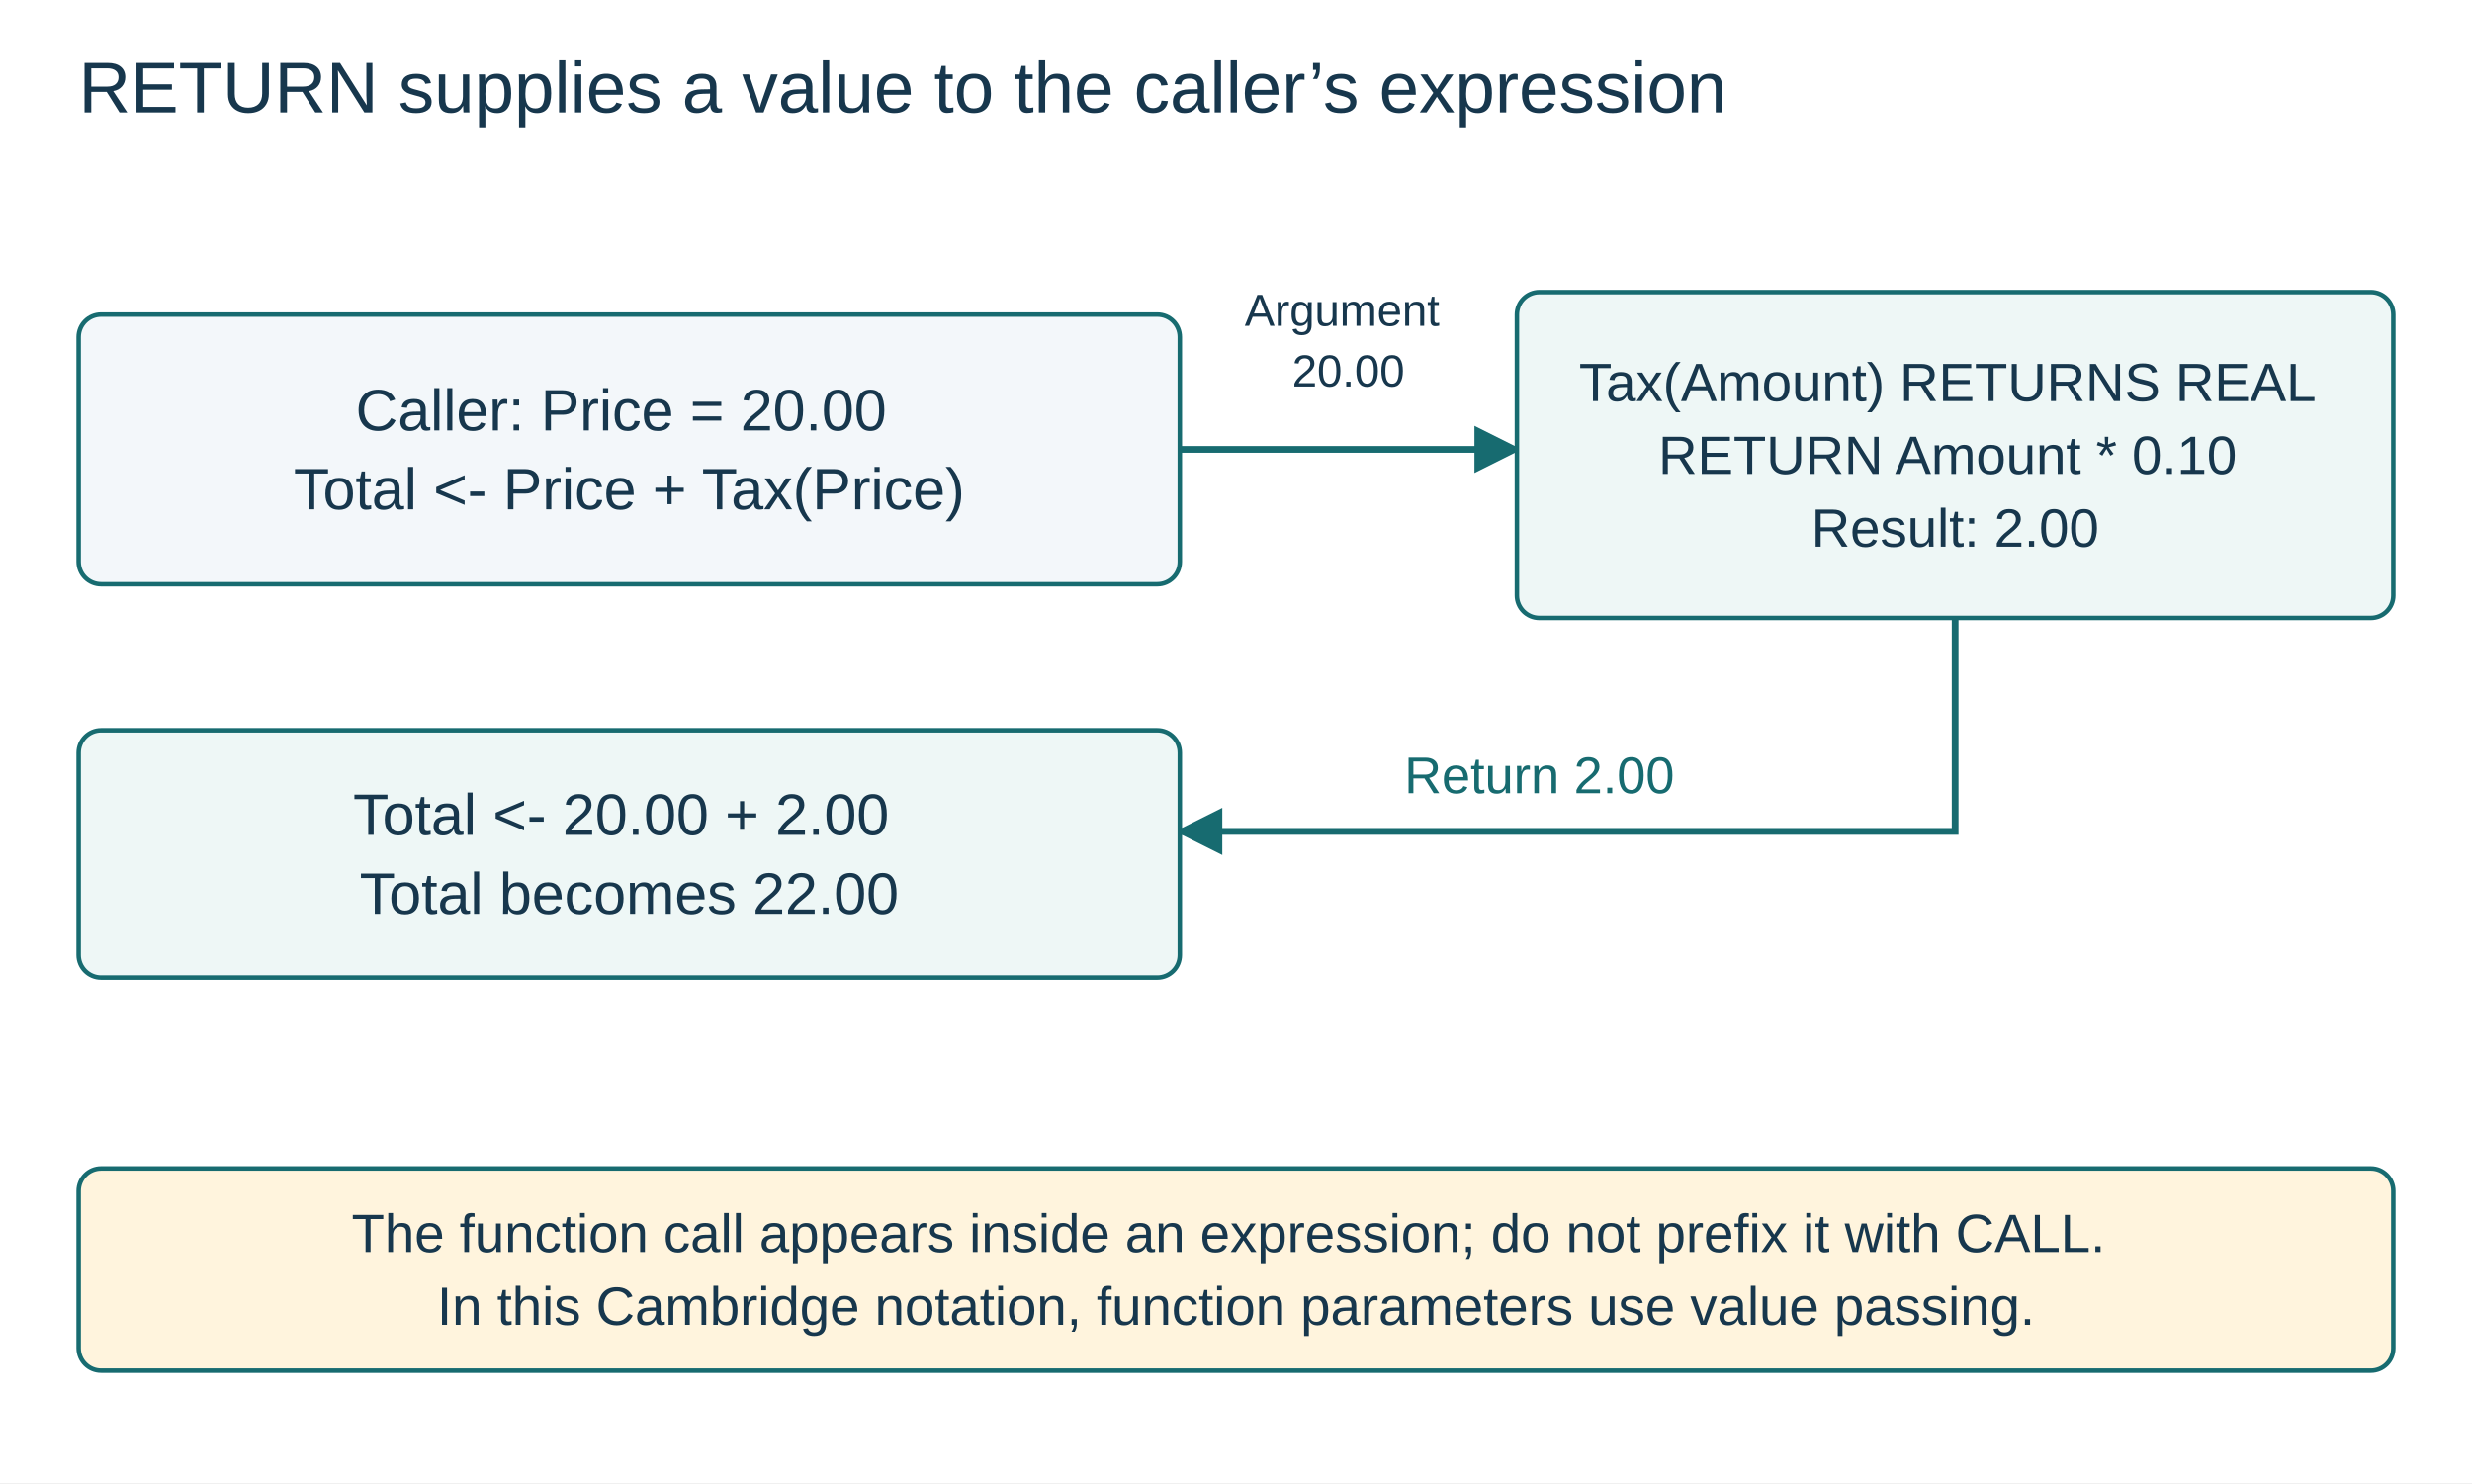
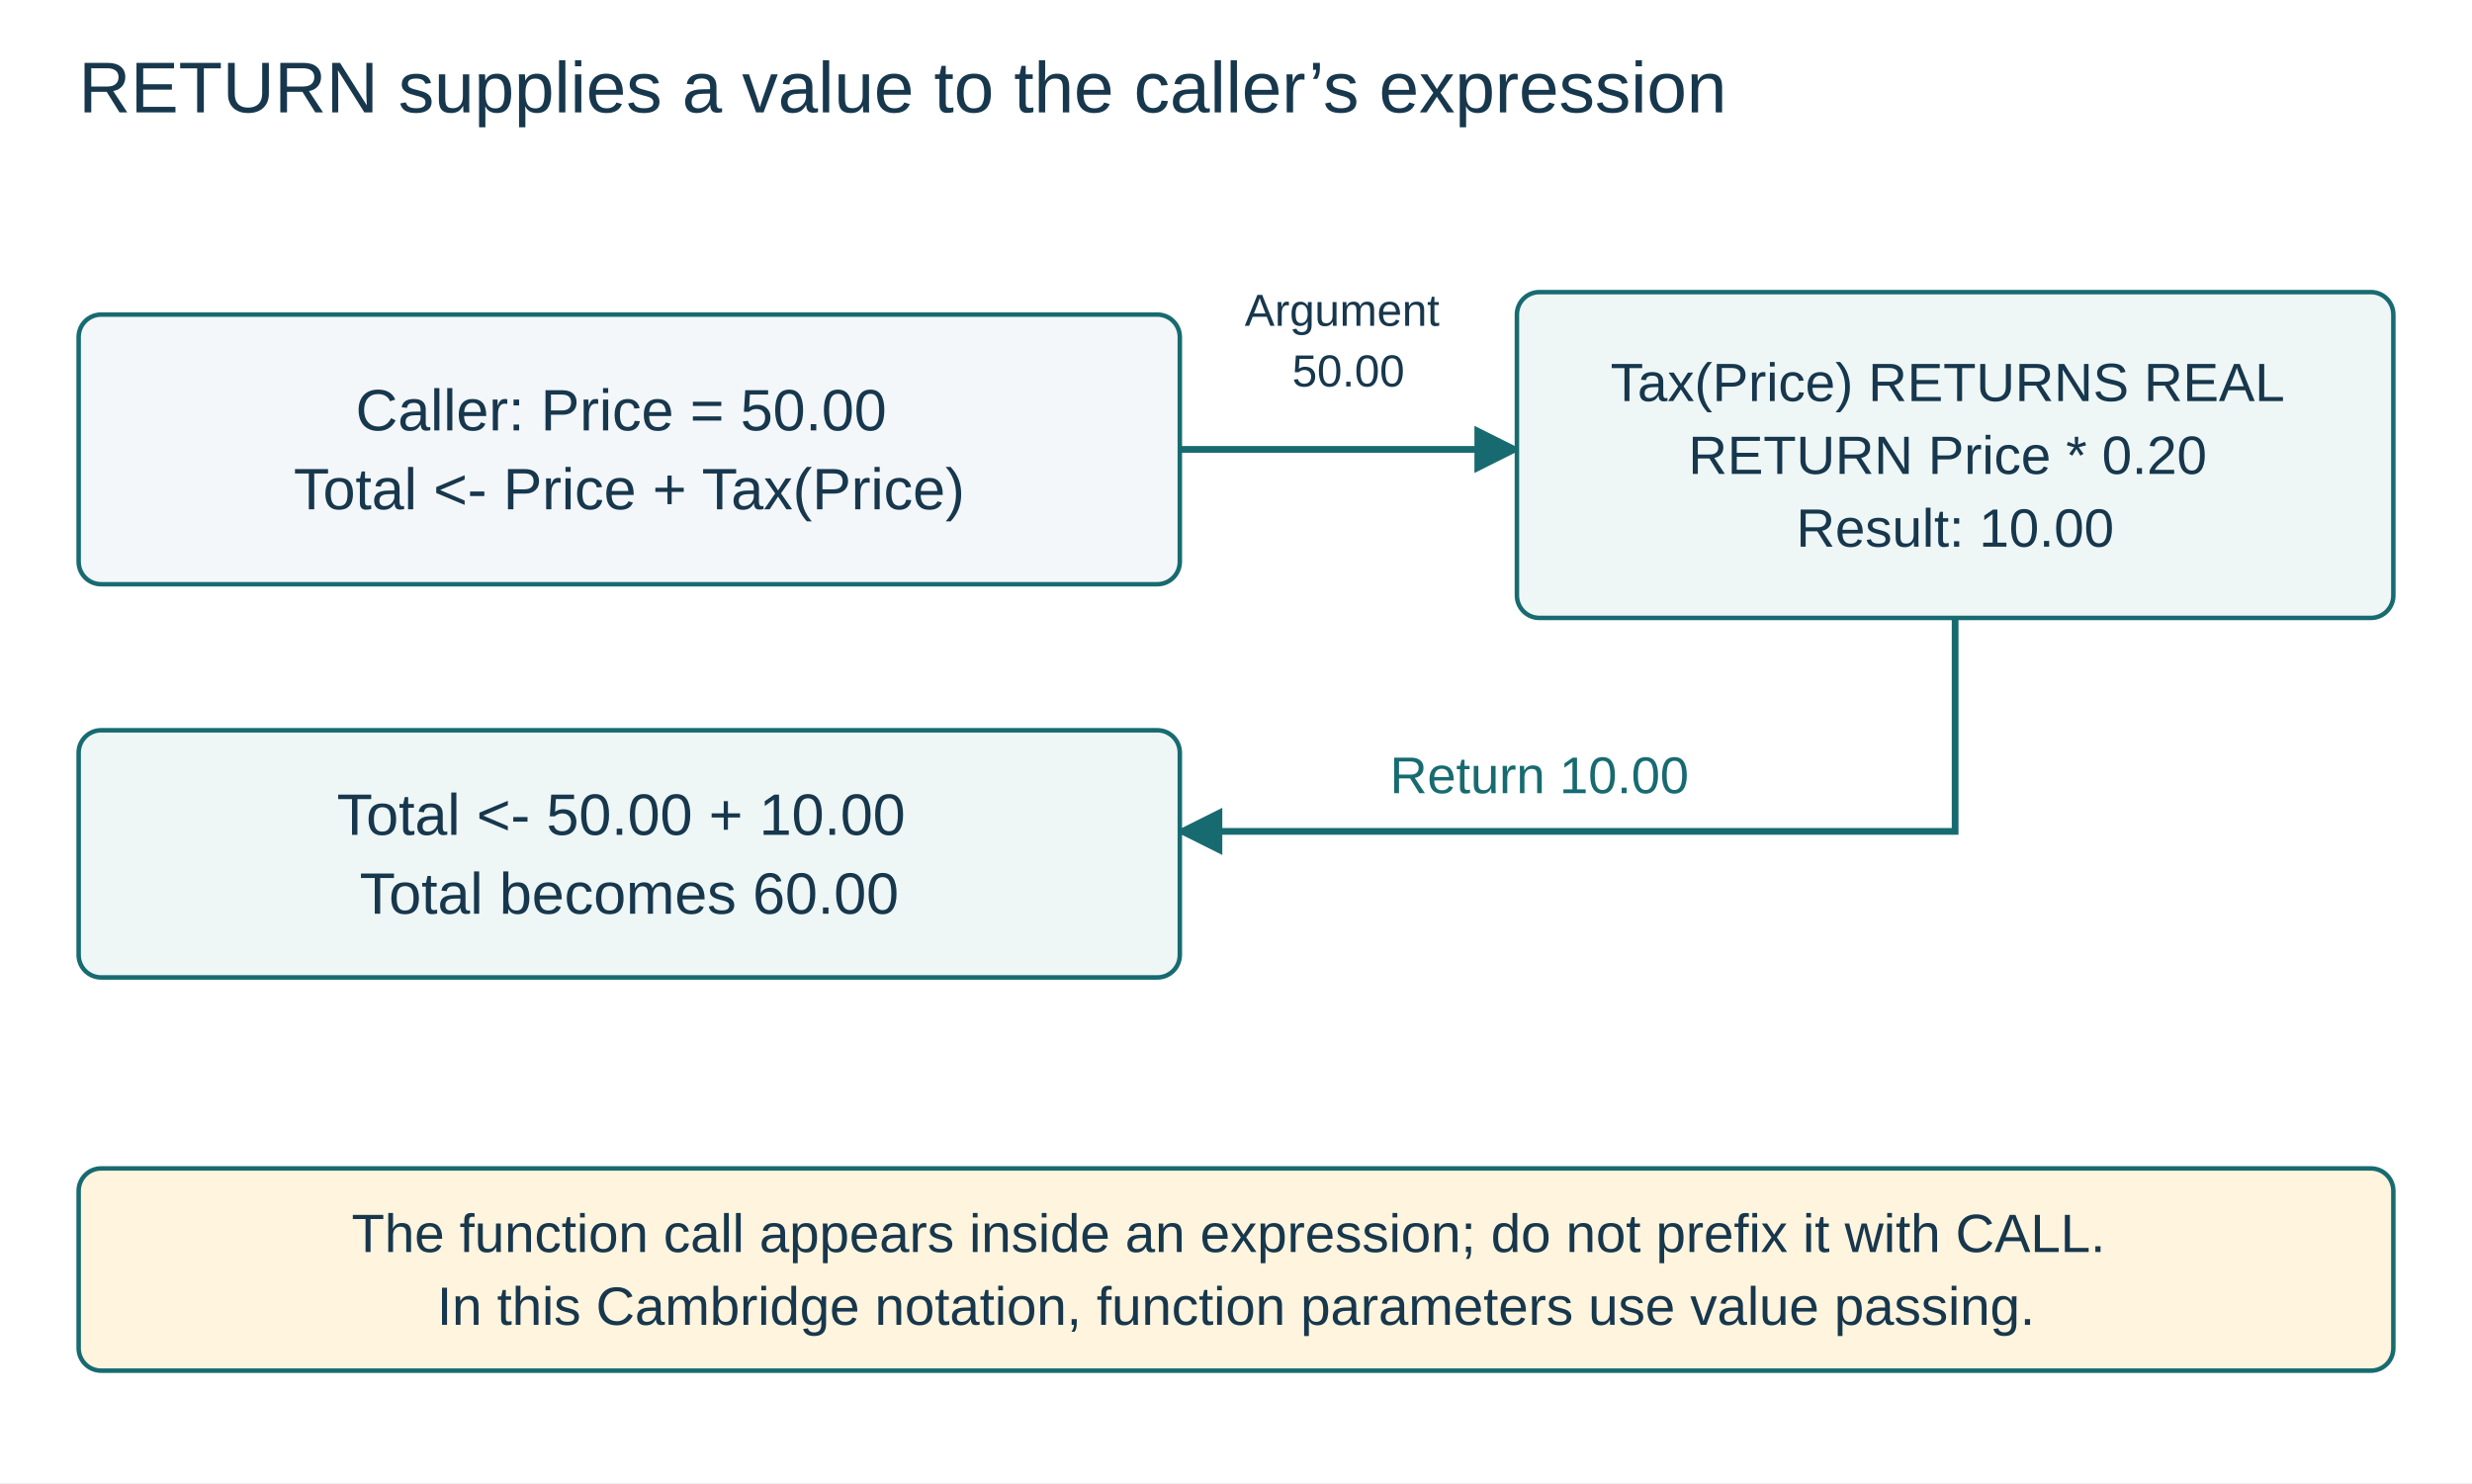
<svg xmlns="http://www.w3.org/2000/svg" width="1100" height="660" viewBox="0 0 1100 660" role="img" aria-labelledby="title desc">
  <defs>
    <marker id="arrow" viewBox="0 0 10 10" refX="9" refY="5" markerWidth="7" markerHeight="7" orient="auto">
      <path d="M0 0L10 5L0 10Z" fill="#176b70" />
    </marker>
    <marker id="red-arrow" viewBox="0 0 10 10" refX="9" refY="5" markerWidth="7" markerHeight="7" orient="auto">
      <path d="M0 0L10 5L0 10Z" fill="#a43c35" />
    </marker>
  </defs>
  <rect width="1100" height="660" fill="white" />
  <g font-family="Arial, Helvetica, sans-serif">
    <text x="35" y="50" text-anchor="start" fill="#17374d" font-size="32">
      <tspan x="35" dy="0">RETURN supplies a value to the caller’s expression</tspan>
    </text>
    <rect x="35" y="140" width="490" height="120" rx="10" fill="#f3f7fa" stroke="#176b70" stroke-width="2" />
    <text x="280" y="191.55" text-anchor="middle" fill="#17374d" font-size="26">
-       <tspan x="280" dy="0">Caller: Price = 20.00</tspan>
+       <tspan x="280" dy="0">Caller: Price = 50.00</tspan>
      <tspan x="280" dy="35.1">Total &lt;- Price + Tax(Price)</tspan>
    </text>
    <g data-from="caller" data-to="tax">
      <path d="M525 200H675" fill="none" stroke="#176b70" stroke-width="3" marker-end="url(#arrow)" />
    </g>
    <text x="600" y="145" text-anchor="middle" fill="#17374d" font-size="20">
      <tspan x="600" dy="0">Argument</tspan>
-       <tspan x="600" dy="27">20.00</tspan>
+       <tspan x="600" dy="27">50.00</tspan>
    </text>
    <rect x="675" y="130" width="390" height="145" rx="10" fill="#eef7f6" stroke="#176b70" stroke-width="2" />
    <text x="870" y="178.5" text-anchor="middle" fill="#17374d" font-size="24">
-       <tspan x="870" dy="0">Tax(Amount) RETURNS REAL</tspan>
-       <tspan x="870" dy="32.4">RETURN Amount * 0.10</tspan>
-       <tspan x="870" dy="32.4">Result: 2.00</tspan>
+       <tspan x="870" dy="0">Tax(Price) RETURNS REAL</tspan>
+       <tspan x="870" dy="32.4">RETURN Price * 0.20</tspan>
+       <tspan x="870" dy="32.4">Result: 10.00</tspan>
    </text>
    <g data-from="tax" data-to="expression">
      <path d="M870 275V370H525" fill="none" stroke="#176b70" stroke-width="3" marker-end="url(#arrow)" />
      <text x="685" y="353" text-anchor="middle" fill="#176b70" font-size="23">
-         <tspan x="685" dy="0">Return 2.00</tspan>
+         <tspan x="685" dy="0">Return 10.00</tspan>
      </text>
    </g>
    <rect x="35" y="325" width="490" height="110" rx="10" fill="#eef7f6" stroke="#176b70" stroke-width="2" />
    <text x="280" y="371.55" text-anchor="middle" fill="#17374d" font-size="26">
-       <tspan x="280" dy="0">Total &lt;- 20.00 + 2.00</tspan>
-       <tspan x="280" dy="35.1">Total becomes 22.00</tspan>
+       <tspan x="280" dy="0">Total &lt;- 50.00 + 10.00</tspan>
+       <tspan x="280" dy="35.1">Total becomes 60.00</tspan>
    </text>
    <rect x="35" y="520" width="1030" height="90" rx="10" fill="#fff4dd" stroke="#176b70" stroke-width="2" />
    <text x="550" y="557.2" text-anchor="middle" fill="#17374d" font-size="24">
      <tspan x="550" dy="0">The function call appears inside an expression; do not prefix it with CALL.</tspan>
      <tspan x="550" dy="32.4">In this Cambridge notation, function parameters use value passing.</tspan>
    </text>
  </g>
</svg>
